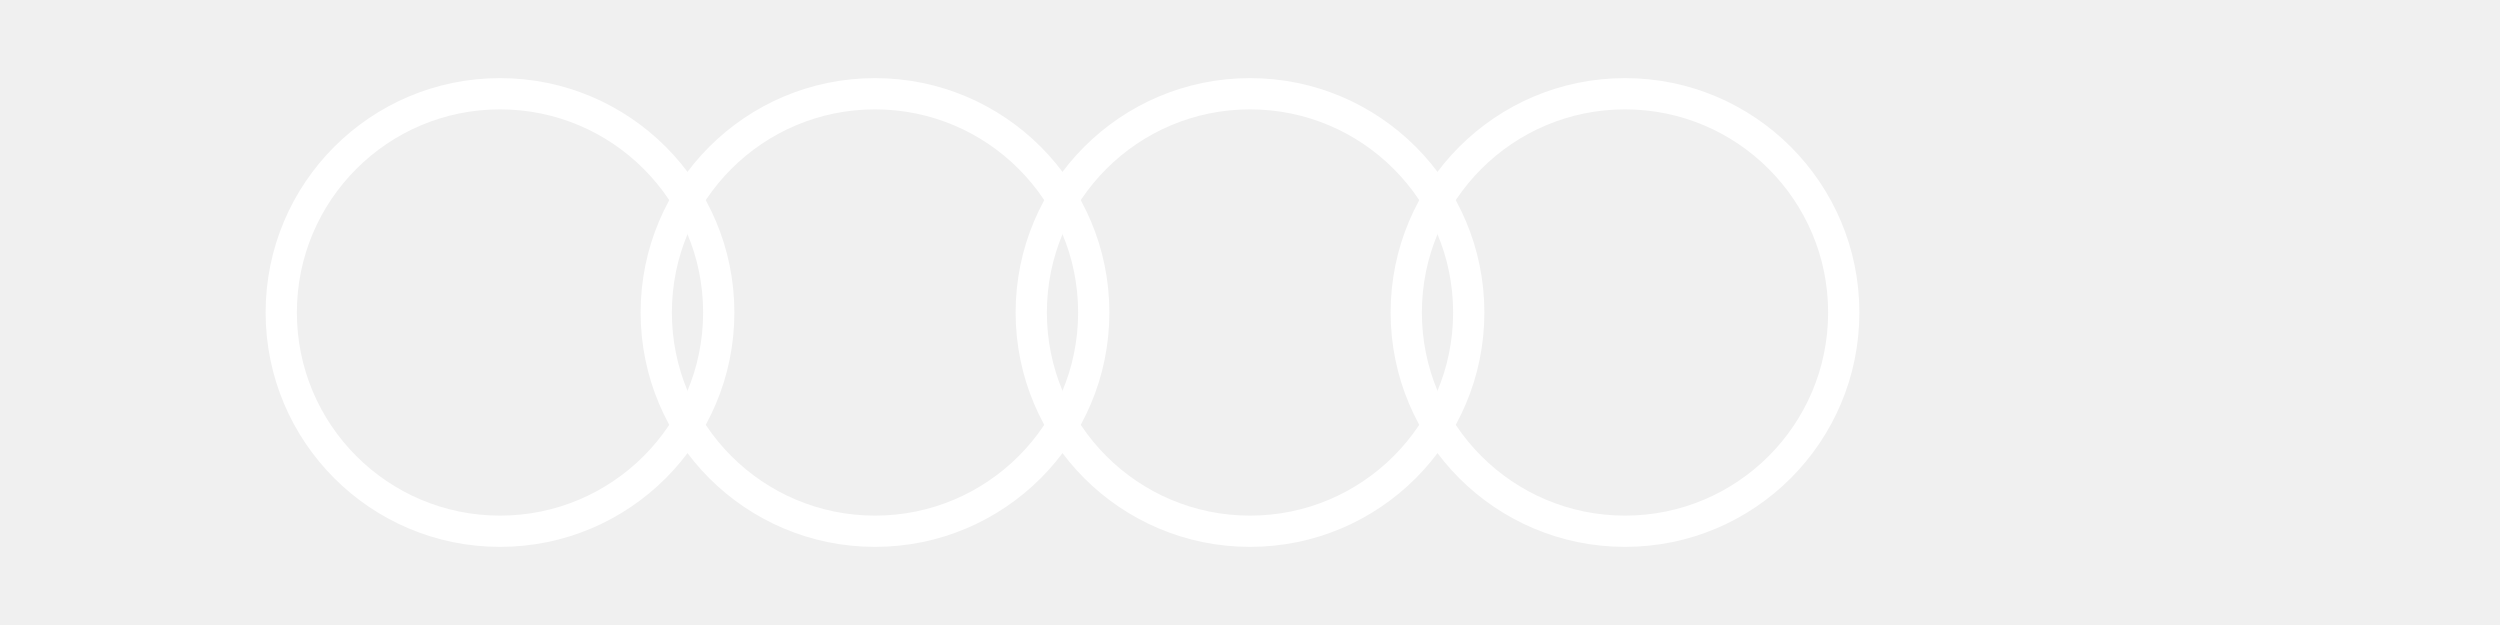
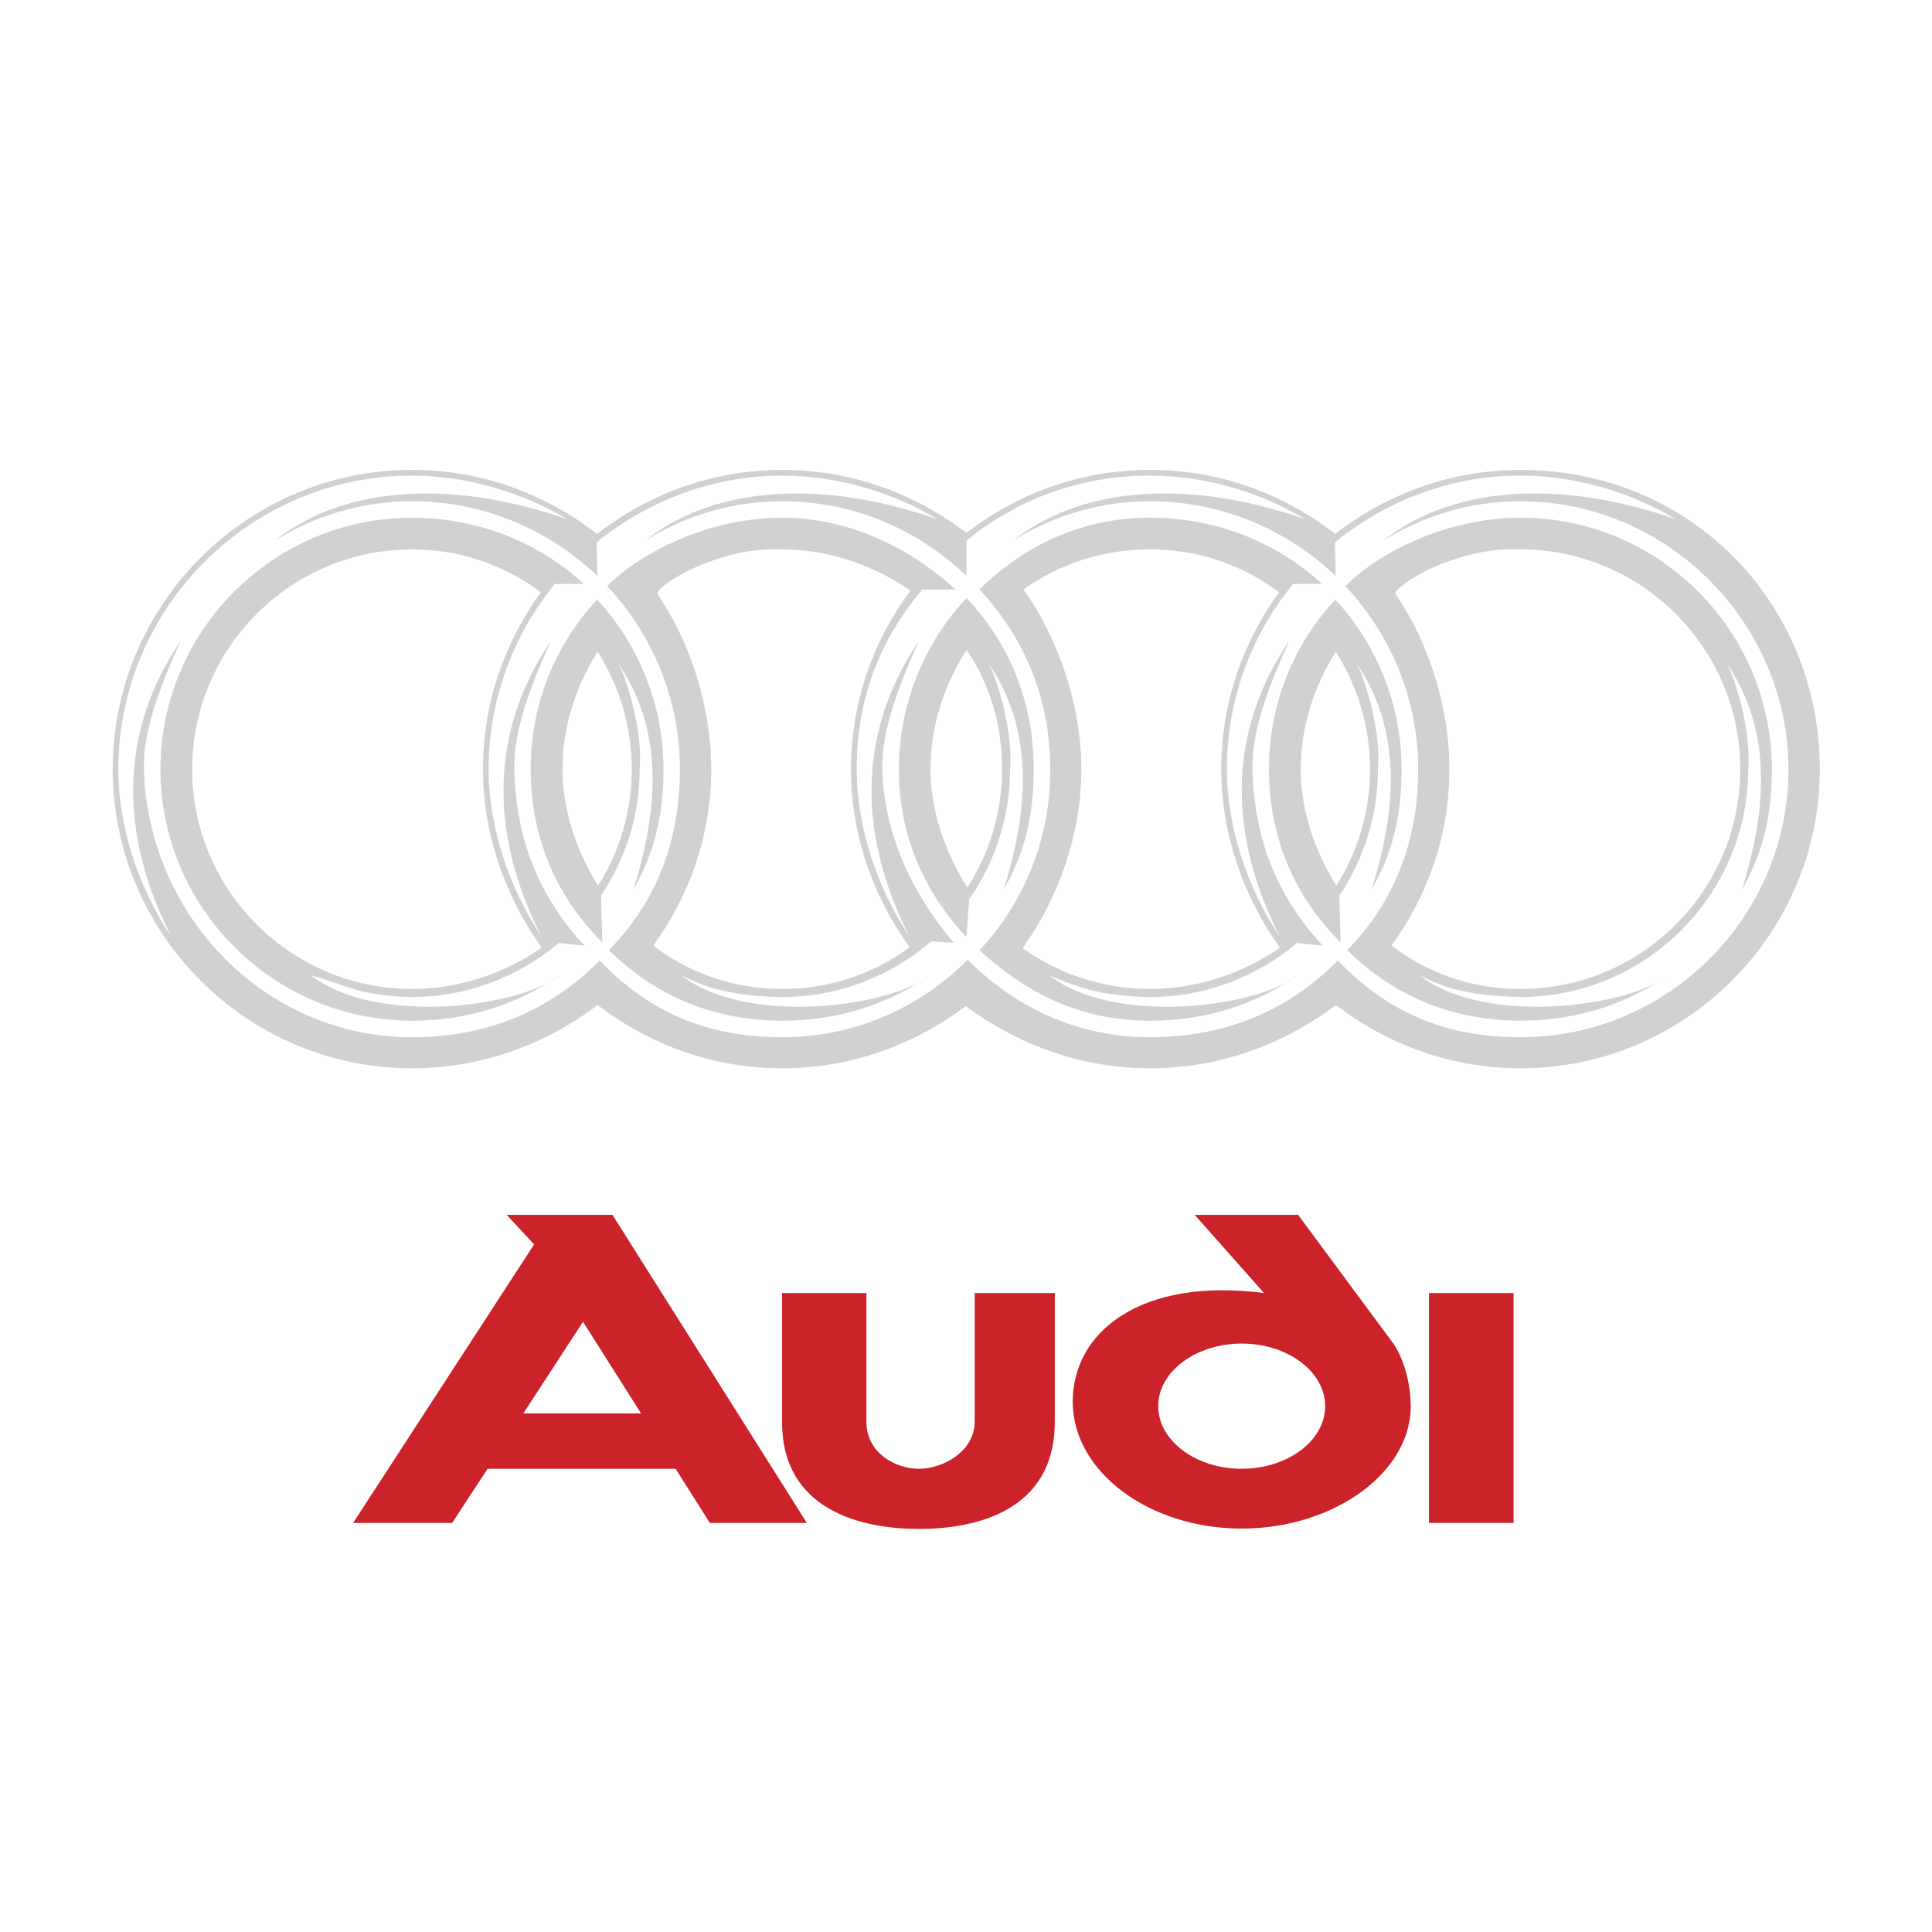
- <svg xmlns="http://www.w3.org/2000/svg" viewBox="0 0 160 40" fill="none" stroke="white" stroke-width="2">
-   <circle cx="32" cy="20" r="14" />
-   <circle cx="56" cy="20" r="14" />
-   <circle cx="80" cy="20" r="14" />
-   <circle cx="104" cy="20" r="14" />
+ <svg xmlns="http://www.w3.org/2000/svg" width="800px" height="800px" viewBox="0 0 192.756 192.756">
+   <g fill-rule="evenodd" clip-rule="evenodd">
+     <path fill="#ffffff" d="M0 0h192.756v192.756H0V0z" />
+     <path d="M151.009 129.008v22.936h-8.442v-22.936h8.442zm-27.126 5.039c4.577 0 8.329 2.802 8.329 6.24 0 3.452-3.752 6.254-8.329 6.254s-8.328-2.802-8.328-6.254c0-3.438 3.751-6.24 8.328-6.24zm2.226-5.039l-6.916-7.804h10.317l9.504 12.843c.926 1.313 1.626 3.552 1.726 5.803.339 6.94-7.59 12.656-16.857 12.656s-16.857-5.69-16.857-12.656c-.001-6.978 6.802-12.431 19.083-10.842zm-39.667 12.844c0 3.113 2.888 4.689 5.264 4.689 2.376 0 5.541-1.751 5.541-4.689v-12.844h7.99v12.844c0 8.903-7.878 10.691-13.531 10.691-5.64 0-13.681-1.788-13.681-10.691v-12.844h8.417v12.844zm-25.338-20.648L80.5 151.943h-9.68l-3.414-5.402H48.649l-3.54 5.402H35.23l18.058-27.788-2.737-2.951h10.553zm2.852 19.809H52.213l5.953-9.142 5.79 9.142z" fill="#cc2229" />
+     <path d="M149.982 97.618c2.376.188 4.602-.051 6.928-.588a27.719 27.719 0 0 0 3.852-1.401 26.115 26.115 0 0 0 3.452-2.101 26.57 26.57 0 0 0 2.977-2.714 27.33 27.33 0 0 0 2.413-3.226c.875-1.489 1.538-2.989 2.102-4.627.375-1.363.662-2.688.838-4.077.075-1.087.1-2.139.075-3.214-.125-1.788-.438-3.426-.913-5.151a39.54 39.54 0 0 0-1.127-2.852c-.937-1.851-2.037-3.439-3.388-5.015a27.994 27.994 0 0 0-2.977-2.702 24.546 24.546 0 0 0-4.377-2.527 28.242 28.242 0 0 0-3.926-1.225 28.427 28.427 0 0 0-5.741-.425c-3.227.262-6.466 1.25-9.192 3.026-.187.137-.399.312-.587.449 2.151 3.24 3.576 7.016 4.439 10.78.25 1.213.45 2.428.575 3.652.412 3.888.025 7.828-1.051 11.58-.913 3.089-2.326 6.215-4.189 8.854 2.826 2.029 6.366 3.253 9.817 3.504zM134.513 69.78a23.612 23.612 0 0 0-1.25-2.826c-1.126 2.126-1.938 4.389-2.302 6.778-.199 1.362-.287 2.739-.199 4.127.187 2.964 1.139 5.939 2.551 8.554.9-1.813 1.576-3.603 1.988-5.59.688-3.402.475-7.004-.552-10.331l-.236-.712zM118.08 97.419c2.639-.438 5.016-1.327 7.354-2.603l.899-.537c-.5-.676-.938-1.451-1.351-2.177a32.134 32.134 0 0 1-3.177-7.928 34.409 34.409 0 0 1-.838-4.914 31.32 31.32 0 0 1 .301-7.492c.763-4.489 2.427-8.703 4.988-12.455-1.087-.713-2.213-1.376-3.413-1.876-2.038-.851-4.189-1.426-6.402-1.589-4.603-.35-9.104.713-12.981 3.215 2.751 4.139 4.452 8.991 5.14 13.906.15 1.488.25 2.901.238 4.401-.075 2.94-.575 5.804-1.451 8.617-.938 2.989-2.326 5.729-4.026 8.354 4.302 2.827 9.629 3.878 14.719 3.078zM97.782 69.593a18.85 18.85 0 0 0-1.337-2.901c-.799 1.538-1.488 3.126-1.938 4.79-.438 1.712-.712 3.477-.712 5.252.012 1.126.112 2.264.325 3.364a23.577 23.577 0 0 0 2.389 6.528c.699-1.364 1.3-2.789 1.712-4.265.375-1.489.651-2.927.739-4.452.087-2.077-.063-4.152-.539-6.166-.162-.713-.4-1.462-.639-2.15zm-12.928-.35c.812-3.189 2.113-6.14 3.838-8.942l.664-.987.1-.15c-2.39-1.476-4.953-2.501-7.716-3.039-2.001-.388-4.177-.426-6.204-.263-2.825.401-5.515 1.277-7.94 2.777-.288.188-.601.4-.863.612 2.165 3.24 3.576 7.016 4.44 10.78a32.57 32.57 0 0 1 .738 6.104 33.206 33.206 0 0 1-.4 5.564 35.253 35.253 0 0 1-.814 3.564c-.912 3.089-2.326 6.215-4.189 8.854 6.59 4.716 16.22 4.765 22.886.15-2.551-3.814-4.29-8.004-5.052-12.531a31.427 31.427 0 0 1-.087-9.442c.16-1.026.36-2.038.599-3.051zm-24.125.199a22.635 22.635 0 0 0-1.125-2.488c-1.113 2.126-1.927 4.389-2.289 6.778-.201 1.362-.289 2.739-.201 4.127.189 2.964 1.139 5.939 2.539 8.554.676-1.363 1.251-2.701 1.651-4.177 1.176-4.09.951-8.803-.575-12.794zM47.748 82.361a32.16 32.16 0 0 1-.487-7.516 31.181 31.181 0 0 1 5.34-15.532c-1.076-.713-2.214-1.376-3.402-1.876-2.051-.851-4.202-1.426-6.403-1.589-1.638-.125-3.264-.036-4.89.163a31.602 31.602 0 0 0-3.039.713 24.933 24.933 0 0 0-4.639 2.101 26.277 26.277 0 0 0-3.214 2.413 25.585 25.585 0 0 0-2.714 2.978 23.81 23.81 0 0 0-2.514 4.377 27.617 27.617 0 0 0-1.238 3.926l-.175 1.038a26.969 26.969 0 0 0-.212 4.252c.063 1.063.212 2.101.388 3.151.488 2.051 1.139 3.877 2.114 5.753a32.59 32.59 0 0 0 1.639 2.55c1.05 1.352 2.176 2.514 3.464 3.64a28.623 28.623 0 0 0 3.352 2.264c1.538.776 3.088 1.4 4.752 1.863 1 .237 2.051.438 3.076.562 1.15.075 2.263.125 3.401.062a22.598 22.598 0 0 0 8.73-2.451l.712-.388.888-.537c-.838-1.151-1.539-2.501-2.189-3.777a33.155 33.155 0 0 1-2.74-8.14zm122.356 19.058a46.036 46.036 0 0 1-3.739 2.414 47.953 47.953 0 0 1-4.102 1.838c-1.439.488-2.89.913-4.378 1.251l-1.513.275c-2.651.325-5.315.463-7.967.175a31.769 31.769 0 0 1-9.229-2.476 34.176 34.176 0 0 1-5.903-3.427c-2.063 1.438-4.19 2.677-6.515 3.652a32.514 32.514 0 0 1-10.018 2.362 32.862 32.862 0 0 1-7.191-.375c-4.765-.862-9.253-2.713-13.205-5.539-1.688 1.188-3.452 2.251-5.34 3.113-3.901 1.776-8.029 2.752-12.318 2.852-2.826.037-5.628-.263-8.38-.975-3.876-1.014-7.416-2.739-10.691-5.091-1.727 1.2-3.465 2.251-5.353 3.139-3.915 1.813-8.191 2.839-12.506 2.927-1.801.025-3.564-.125-5.34-.338a45.403 45.403 0 0 1-4.478-1.038 48.893 48.893 0 0 1-4.202-1.65 43.473 43.473 0 0 1-3.864-2.227 41.354 41.354 0 0 1-4.565-3.764 46.635 46.635 0 0 1-2.913-3.364 47.3 47.3 0 0 1-2.401-3.739 52.721 52.721 0 0 1-1.863-4.103 47.177 47.177 0 0 1-1.25-4.376 47.868 47.868 0 0 1-.575-4.615l-.05-1.576.05-1.588.112-1.563.201-1.539.262-1.513.363-1.501.4-1.45.487-1.425.563-1.413.625-1.363.675-1.326.75-1.301.788-1.239.863-1.212.913-1.15c.975-1.137 2-2.2 3.063-3.227a53.523 53.523 0 0 1 3.502-2.751 51.474 51.474 0 0 1 3.864-2.227 49.655 49.655 0 0 1 4.202-1.664c1.477-.413 2.964-.776 4.478-1.024 2.214-.276 4.439-.426 6.666-.3 2.826.212 5.577.762 8.229 1.688a34.166 34.166 0 0 1 7.316 3.727l.512.363.413.3c4.415-3.289 9.705-5.351 15.183-5.965 3.276-.312 6.59-.176 9.816.525a32.144 32.144 0 0 1 8.266 3.064c1.251.689 2.439 1.464 3.602 2.276 1.964-1.476 4.165-2.701 6.429-3.651 4.339-1.839 9.179-2.602 13.894-2.326 1.514.112 3.052.325 4.527.637a30.964 30.964 0 0 1 9.954 4.09c.663.424 1.351.888 1.976 1.35a31.807 31.807 0 0 1 10.093-4.964c2.751-.788 5.54-1.138 8.404-1.176l1.625.038 1.613.126 1.575.2a46.96 46.96 0 0 1 4.553 1.024 40.83 40.83 0 0 1 4.239 1.664 39.67 39.67 0 0 1 3.877 2.227c1.2.862 2.351 1.762 3.464 2.751a38.5 38.5 0 0 1 3.015 3.202 39.825 39.825 0 0 1 2.525 3.626l.726 1.301.676 1.326.587 1.363.538 1.4.463 1.438.399 1.45c.338 1.515.601 3.002.788 4.553.112 1.576.149 3.151.112 4.727a43.867 43.867 0 0 1-.588 4.615l-.35 1.501-.412 1.451-.488 1.424a43.034 43.034 0 0 1-1.851 4.103 39.827 39.827 0 0 1-3.326 4.902 41.903 41.903 0 0 1-3.064 3.226l-1.126.964-1.162.911z" fill="#ffffff" />
+     <path d="M60.091 94.029c-4.552-4.553-7.14-10.38-7.14-17.284 0-6.578 2.463-12.431 6.627-16.932 4.09 4.464 6.616 10.417 6.616 16.932 0 4.527-.875 8.342-3.002 12.005 3.165-10.054 2.251-17.133-1.625-22.748.7.988 2.601 6.528 2.251 10.742 0 4.665-1.426 9.005-3.853 12.606l.126 4.679zM181.56 76.746c0 16.446-13.419 29.838-29.852 29.838-6.878 0-13.231-2.339-18.421-6.314-5.201 3.927-11.593 6.314-18.533 6.314-6.854 0-13.182-2.339-18.396-6.202-5.215 3.902-11.504 6.202-18.308 6.202-6.878 0-13.23-2.339-18.421-6.314-5.19 3.927-11.593 6.314-18.521 6.314-16.446 0-29.864-13.393-29.864-29.838s13.418-29.864 29.864-29.864c6.928 0 13.331 2.39 18.457 6.391 5.141-4.001 11.556-6.391 18.485-6.391 6.928 0 13.244 2.376 18.383 6.278a29.762 29.762 0 0 1 18.321-6.278c6.94 0 13.332 2.39 18.459 6.391 5.151-4.001 11.567-6.391 18.495-6.391 17.058 0 29.852 13.382 29.852 29.864zm-29.852-26.737c-5.053 0-9.704 1.438-13.719 3.952 6.565-5.241 17.107-6.378 29.214-2.151-4.364-2.651-9.992-4.364-15.495-4.364-6.991 0-13.469 2.538-18.521 6.665l.075 3.364c-4.815-4.614-11.343-7.465-18.509-7.465a25.55 25.55 0 0 0-13.694 3.952c6.542-5.241 17.097-6.378 29.189-2.151-4.365-2.651-9.98-4.364-15.495-4.364-6.967 0-13.268 2.351-18.321 6.49v3.539c-4.801-4.614-11.217-7.465-18.383-7.465a25.586 25.586 0 0 0-13.706 3.952c6.552-5.241 17.095-6.378 29.2-2.151-4.365-2.651-9.979-4.364-15.494-4.364-6.979 0-13.456 2.538-18.521 6.665l.076 3.364c-4.802-4.614-11.331-7.465-18.496-7.465a25.656 25.656 0 0 0-13.718 3.952c6.565-5.241 17.107-6.378 29.212-2.151-4.364-2.651-9.992-4.364-15.494-4.364-16.133 0-29.301 13.181-29.301 29.3 0 5.603 1.95 11.73 5.264 16.67-6.69-13.193-3.314-23.223.952-29.463-1.639 3.664-3.777 8.566-3.664 12.793.413 14.545 12.03 26.738 26.75 26.738 7.465 0 13.768-2.651 18.721-7.654 4.902 5.115 10.643 7.654 18.221 7.654a25.92 25.92 0 0 0 18.482-7.741c4.767 4.777 10.981 7.741 18.222 7.741 7.479 0 13.77-2.651 18.721-7.654 4.915 5.115 10.643 7.654 18.233 7.654 14.72 0 26.725-12.018 26.725-26.738-.001-14.622-12.106-26.74-26.726-26.74zM92.906 93.917A22.637 22.637 0 0 1 78.05 99.47c-5.365-.089-7.767-1.026-10.055-2.151 6.553 5.102 21.11 3.126 24.823-.076-4.051 2.914-9.142 4.591-14.769 4.591-6.904 0-12.719-2.526-17.295-7.041 4.702-4.79 7.078-10.805 7.078-18.046 0-7.041-2.763-13.48-7.253-18.27 3.439-3.452 10.242-6.828 17.471-6.828 6.578 0 12.768 2.989 17.271 7.165h-3.315c-4.239 5.077-6.529 10.843-6.529 17.933 0 5.603 1.951 11.73 5.253 16.67-6.69-13.193-3.302-23.223.951-29.463-1.639 3.664-3.752 8.579-3.652 12.793.151 6.541 3.114 12.606 7.128 17.308l-2.251-.138zm3.514-.425c-4.227-4.502-6.74-10.168-6.74-16.746 0-6.578 2.563-12.593 6.752-17.083 4.265 4.477 6.704 10.417 6.704 17.083 0 4.527-.876 8.342-3.002 12.005 3.164-10.054 2.25-17.133-1.626-22.748.701.988 2.602 6.528 2.264 10.742 0 4.803-1.513 9.292-4.077 12.969l-.275 3.778zm1.301 1.324c4.428-4.727 7.065-11.042 7.065-18.071 0-7.041-2.575-13.118-7.065-17.933 4.502-4.426 10.255-7.165 17.033-7.165 6.541 0 12.668 2.463 17.133 6.603l-2.876.013a29.103 29.103 0 0 0-6.604 18.483c0 5.603 1.951 11.73 5.265 16.67-6.69-13.193-3.313-23.223.951-29.463-1.639 3.664-3.766 8.554-3.665 12.793.15 7.003 2.502 12.769 7.028 17.608l-2.588-.274c-3.952 3.34-9.079 5.391-14.645 5.391-5.365-.089-7.554-1.151-10.042-2.151 6.54 5.102 21.097 3.126 24.811-.076-4.052 2.914-9.142 4.591-14.769 4.591-7.215-.002-12.392-2.866-17.032-7.019zm4.302-.224c3.576 2.576 8.028 4.077 12.73 4.077 4.715 0 9.329-1.589 12.943-4.127-3.564-4.94-5.853-11.255-5.853-17.796 0-6.565 2.139-12.655 5.777-17.658a21.351 21.351 0 0 0-12.868-4.276c-4.702 0-9.055 1.438-12.631 4.001 3.438 4.853 5.765 11.468 5.765 17.933.002 6.541-2.299 12.906-5.863 17.846zm-5.514-6.04a21.72 21.72 0 0 0 3.464-11.806c0-4.427-1.227-8.566-3.54-11.905-2.226 3.514-3.601 7.566-3.601 11.905 0 4.252 1.55 8.416 3.677 11.806zm-5.754 5.952c-3.651-5.077-5.853-11.18-5.853-17.758a29.677 29.677 0 0 1 5.94-17.82c-3.577-2.489-8.141-4.114-12.78-4.114-5.566-.313-11.643 2.876-12.531 4.376 3.302 4.765 5.427 11.242 5.427 17.558 0 6.528-2.125 12.582-5.778 17.595 3.565 2.752 8.042 4.328 12.869 4.328 4.715 0 9.118-1.501 12.706-4.165zm-32.427-.15l-2.589-.274c-3.952 3.34-9.066 5.391-14.631 5.391-5.365-.089-6.955-1.364-10.068-2.151 6.555 5.102 21.11 3.126 24.837-.076-4.064 2.914-9.154 4.591-14.769 4.591-13.806 0-25.099-11.268-25.099-25.087 0-13.819 11.28-25.098 25.099-25.098 6.54 0 12.668 2.463 17.133 6.603l-2.889.013c-4.114 5.039-6.603 11.492-6.603 18.483 0 5.603 1.963 11.73 5.265 16.67-6.69-13.193-3.301-23.223.951-29.463-1.638 3.664-3.752 8.554-3.651 12.793.148 7 2.487 12.765 7.014 17.605zm1.338-5.99a21.695 21.695 0 0 0 3.363-11.619c0-4.276-1.237-8.29-3.401-11.718-2.138 3.352-3.513 7.442-3.513 11.718 0 4.19 1.487 8.317 3.551 11.619zm-5.615 6.178c-3.564-4.94-5.866-11.255-5.866-17.796 0-6.565 2.14-12.655 5.778-17.658a21.31 21.31 0 0 0-12.855-4.276c-12.081 0-21.935 9.854-21.935 21.934 0 12.082 9.854 21.923 21.935 21.923 4.703 0 9.33-1.589 12.943-4.127zm79.699-.513c-4.552-4.553-7.141-10.38-7.141-17.284 0-6.578 2.464-12.431 6.615-16.932 4.102 4.464 6.615 10.417 6.615 16.932 0 4.527-.874 8.342-3.001 12.005 3.177-10.054 2.251-17.133-1.613-22.748.688.988 2.602 6.528 2.251 10.742 0 4.665-1.425 9.005-3.852 12.606l.126 4.679zm.662.763c4.69-4.79 7.079-10.805 7.079-18.046 0-7.041-2.765-13.48-7.267-18.27 3.452-3.452 10.243-6.828 17.483-6.828 13.807 0 25.073 11.279 25.073 25.098 0 4.527-.862 8.342-2.988 12.005 3.164-10.054 2.238-17.133-1.625-22.748.688.988 2.601 6.528 2.25 10.742 0 12.518-10.204 22.724-22.71 22.724-5.365-.089-7.766-1.026-10.067-2.151 6.554 5.102 21.109 3.126 24.824-.076-4.052 2.914-9.142 4.591-14.757 4.591-6.902 0-12.718-2.526-17.295-7.041zm4.415-.451c3.576 2.752 8.053 4.328 12.881 4.328 12.067 0 21.923-9.842 21.923-21.923 0-12.08-9.855-21.934-21.923-21.934-5.565-.313-11.643 2.876-12.53 4.376 3.301 4.765 5.428 11.242 5.428 17.558-.001 6.527-2.127 12.581-5.779 17.595zm-5.502-5.977c2.125-3.389 3.363-7.366 3.363-11.619 0-4.276-1.25-8.29-3.401-11.718-2.151 3.352-3.515 7.442-3.515 11.718 0 4.19 1.477 8.317 3.553 11.619z" fill="#d0d1d3" />
+   </g>
</svg>
